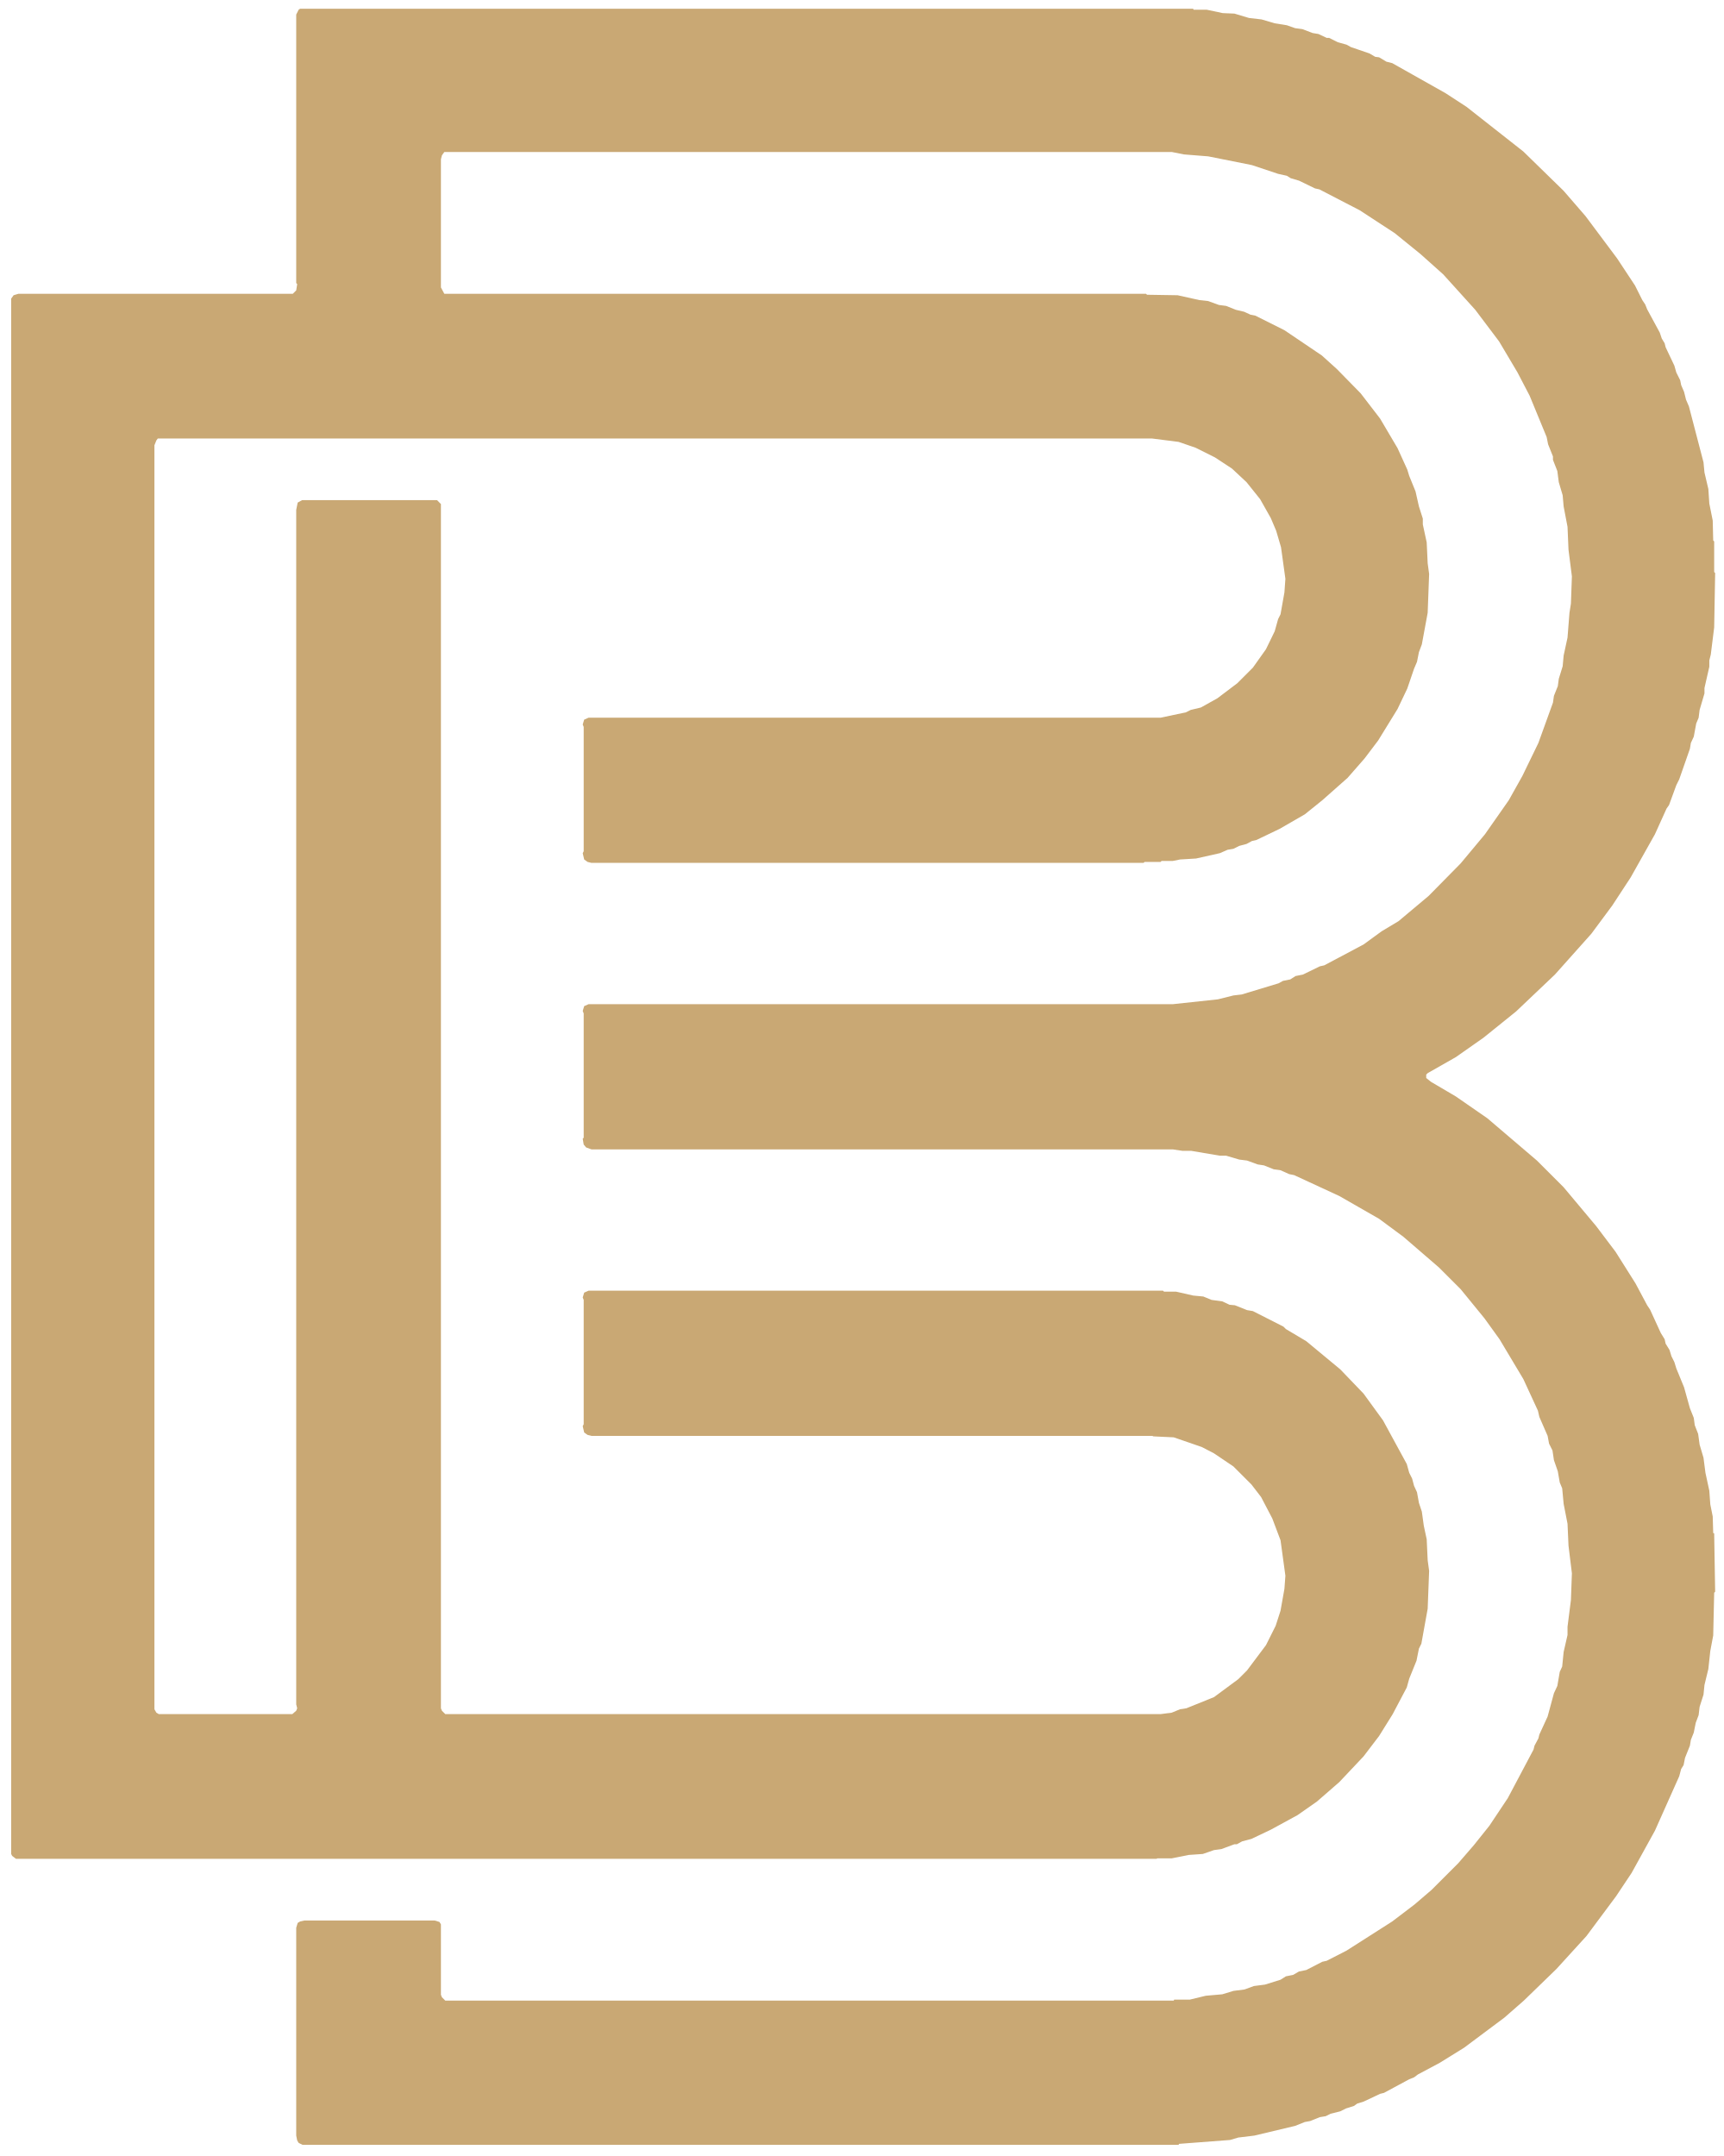
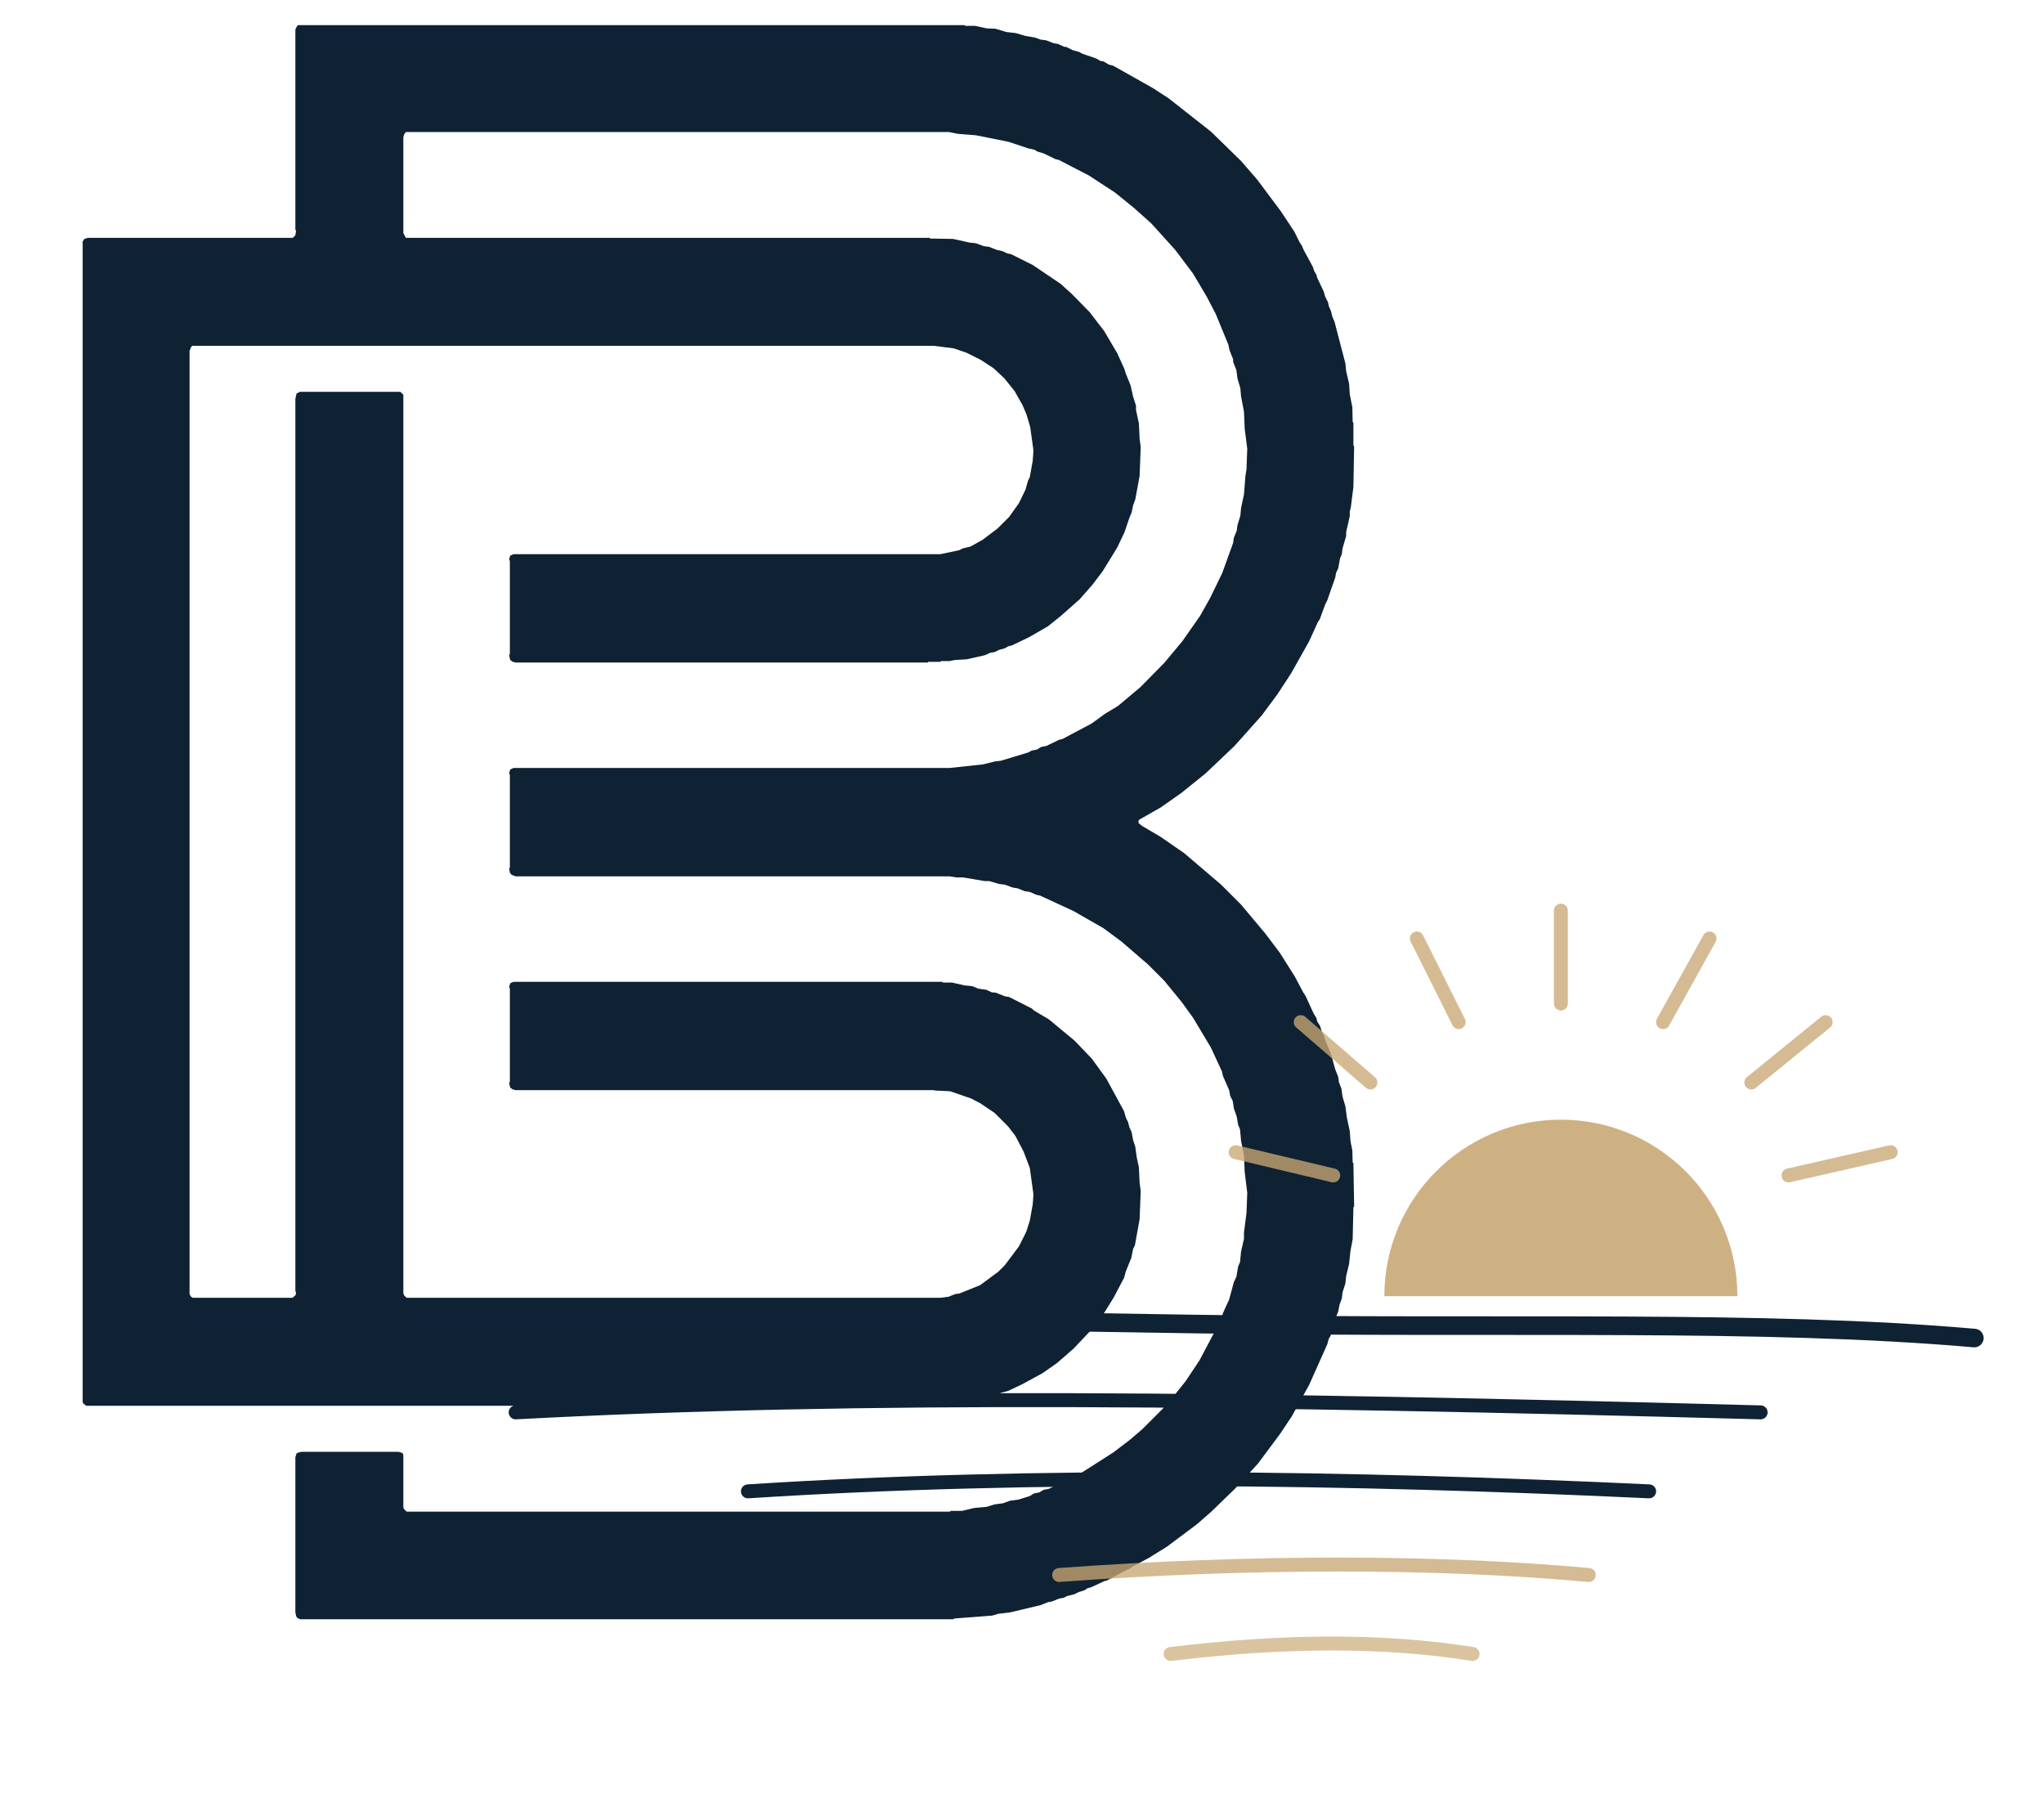
- <svg xmlns="http://www.w3.org/2000/svg" viewBox="0 0 355 444" fill="#C9A874" color="#C9A874">
-   <path fill="currentColor" fill-rule="evenodd" d="M61.5 2.0 L61.0 3.0 L61.0 58.3 L61.2 58.5 L61.0 59.8 L60.3 60.5 L3.8 60.5 L2.8 60.8 L2.3 61.5 L2.3 381.8 L2.5 382.2 L3.3 382.8 L238.2 382.8 L238.3 382.7 L241.3 382.7 L244.8 382.0 L247.7 381.8 L250.0 381.0 L251.5 380.8 L254.2 379.8 L254.7 379.8 L255.8 379.2 L257.7 378.7 L261.7 376.8 L267.2 373.8 L271.2 371.0 L275.8 367.0 L280.8 361.7 L284.0 357.5 L286.8 353.0 L289.7 347.5 L290.2 345.7 L291.7 342.0 L292.2 339.5 L292.7 338.5 L294.0 331.3 L294.3 323.5 L294.0 321.3 L293.8 317.0 L293.2 314.2 L292.8 311.3 L292.2 309.5 L291.8 307.3 L291.2 306.0 L290.8 304.5 L290.2 303.3 L289.7 301.5 L284.8 292.5 L280.8 287.0 L276.0 282.0 L269.0 276.2 L264.8 273.7 L264.3 273.2 L258.0 270.0 L256.8 269.8 L254.3 268.8 L253.2 268.7 L251.7 268.0 L249.5 267.7 L247.8 267.0 L245.7 266.8 L242.2 266.0 L239.7 266.0 L239.5 265.8 L121.2 265.8 L120.3 266.2 L120.0 267.2 L120.2 267.7 L120.2 293.3 L120.0 293.7 L120.3 295.0 L121.0 295.5 L121.8 295.7 L237.3 295.7 L237.5 295.8 L241.7 296.0 L247.5 298.0 L250.0 299.3 L254.0 302.0 L257.7 305.7 L259.7 308.3 L262.0 312.7 L263.7 317.2 L264.7 324.5 L264.5 327.2 L263.7 331.7 L262.7 334.8 L260.7 338.8 L256.8 344.0 L255.0 345.8 L250.0 349.5 L244.3 351.8 L243.0 352.0 L241.3 352.7 L239.0 353.0 L91.7 353.0 L91.0 352.3 L90.8 351.8 L90.8 103.8 L90.0 103.0 L62.2 103.0 L61.3 103.5 L61.0 105.0 L61.0 351.0 L61.2 351.8 L61.0 352.3 L60.2 353.0 L32.7 353.0 L32.2 352.7 L31.8 352.0 L31.8 91.7 L32.2 90.7 L32.5 90.3 L237.2 90.3 L242.7 91.0 L246.2 92.2 L250.2 94.2 L253.7 96.5 L256.7 99.3 L259.5 102.8 L261.7 106.7 L262.8 109.3 L263.8 112.7 L264.7 119.2 L264.5 122.0 L263.7 126.5 L263.2 127.5 L262.5 130.0 L260.7 133.7 L258.0 137.5 L254.8 140.7 L250.7 143.8 L247.3 145.7 L245.2 146.2 L244.2 146.7 L239.0 147.8 L121.2 147.8 L120.3 148.2 L120.0 149.2 L120.2 149.7 L120.2 175.3 L120.0 175.7 L120.3 177.0 L121.0 177.5 L121.8 177.7 L235.5 177.7 L235.7 177.5 L239.0 177.5 L239.2 177.3 L241.5 177.3 L243.0 177.0 L246.3 176.8 L251.2 175.7 L252.8 175.0 L254.0 174.8 L255.2 174.2 L256.7 173.8 L257.8 173.2 L258.7 173.0 L263.5 170.7 L268.7 167.7 L272.3 164.8 L277.5 160.2 L281.0 156.2 L283.8 152.5 L287.8 146.0 L289.8 141.8 L291.2 137.7 L291.8 136.3 L292.2 134.3 L292.8 132.7 L294.0 126.2 L294.3 118.2 L294.0 116.0 L293.8 111.7 L293.0 108.0 L293.0 106.8 L292.2 104.3 L291.5 101.2 L290.2 98.0 L289.8 96.7 L287.8 92.3 L284.2 86.2 L280.2 81.0 L275.3 76.0 L272.2 73.2 L264.5 68.0 L258.5 65.0 L257.5 64.8 L256.2 64.2 L254.5 63.8 L252.5 63.0 L251.0 62.8 L248.8 62.0 L247.0 61.8 L242.5 60.8 L236.2 60.7 L236.0 60.5 L91.5 60.5 L90.8 59.2 L90.8 32.8 L91.0 32.0 L91.5 31.3 L241.3 31.3 L243.8 31.8 L248.8 32.2 L257.8 34.0 L263.2 35.8 L265.0 36.2 L265.8 36.7 L267.5 37.2 L270.8 38.8 L271.7 39.0 L280.0 43.3 L287.2 48.0 L292.5 52.3 L297.2 56.5 L303.8 63.8 L308.7 70.3 L312.5 76.7 L315.0 81.5 L318.5 90.0 L318.8 91.5 L319.8 94.0 L319.8 94.7 L320.7 97.0 L321.0 99.3 L321.8 102.0 L322.0 104.3 L322.8 108.5 L323.0 113.2 L323.7 118.7 L323.5 124.3 L323.2 126.2 L322.8 131.3 L322.0 135.0 L321.8 137.2 L321.0 139.8 L320.8 141.3 L320.0 143.3 L319.8 144.7 L316.8 153.0 L313.5 159.8 L310.7 164.8 L305.8 171.8 L300.8 177.8 L294.2 184.5 L288.0 189.7 L284.5 191.8 L280.8 194.5 L272.7 198.8 L271.8 199.0 L268.3 200.7 L266.8 201.0 L265.7 201.7 L264.2 202.0 L263.3 202.5 L255.7 204.8 L254.0 205.0 L250.8 205.8 L241.5 206.8 L121.2 206.8 L120.3 207.2 L120.0 208.2 L120.2 208.7 L120.2 234.3 L120.0 234.5 L120.2 235.7 L120.7 236.3 L121.8 236.7 L241.5 236.7 L243.5 237.0 L245.3 237.0 L251.2 238.0 L252.5 238.0 L255.2 238.8 L256.8 239.0 L259.0 239.8 L260.3 240.0 L262.3 240.8 L263.7 241.0 L265.5 241.8 L266.5 242.0 L275.8 246.3 L284.0 251.0 L289.0 254.7 L296.3 261.0 L300.8 265.5 L305.7 271.5 L308.8 275.8 L313.7 284.0 L316.7 290.5 L317.0 291.8 L318.7 295.7 L319.0 297.3 L319.7 298.7 L320.0 300.7 L320.8 303.0 L321.2 305.3 L321.7 306.5 L322.0 309.7 L322.8 313.8 L323.0 318.3 L323.7 324.0 L323.5 329.5 L322.8 335.0 L322.8 336.7 L322.0 340.2 L321.7 343.2 L321.2 344.3 L320.7 347.2 L320.0 348.7 L318.7 353.5 L317.0 357.2 L316.8 358.0 L316.0 359.5 L315.8 360.3 L310.5 370.3 L306.7 376.0 L303.5 380.0 L300.3 383.7 L294.8 389.2 L291.3 392.2 L286.7 395.7 L277.3 401.7 L273.2 403.8 L272.3 404.0 L269.0 405.7 L267.5 406.0 L266.3 406.7 L264.8 407.0 L263.7 407.7 L260.5 408.7 L258.2 409.0 L256.3 409.7 L254.0 410.0 L251.7 410.7 L248.3 411.0 L245.0 411.8 L241.8 411.8 L241.7 412.0 L91.7 412.0 L91.0 411.3 L90.8 410.8 L90.8 396.3 L90.5 395.8 L89.5 395.5 L62.7 395.5 L61.8 395.7 L61.3 396.0 L61.0 397.0 L61.0 439.8 L61.2 440.8 L61.5 441.3 L62.3 441.7 L242.7 441.7 L242.8 441.5 L253.3 440.7 L255.0 440.2 L258.3 439.8 L266.7 437.8 L268.7 437.0 L269.8 436.8 L271.8 436.0 L273.0 435.8 L274.0 435.3 L276.0 434.8 L277.2 434.2 L278.8 433.7 L279.5 433.2 L280.8 432.8 L284.2 431.2 L285.0 431.0 L290.2 428.2 L291.2 427.8 L292.0 427.2 L296.5 424.8 L301.5 421.7 L309.8 415.5 L313.8 412.0 L320.5 405.5 L326.7 398.7 L332.8 390.5 L336.0 385.7 L340.8 377.0 L345.8 365.8 L346.2 364.3 L346.7 363.5 L347.0 362.0 L348.0 359.5 L348.2 358.3 L348.8 356.8 L349.2 354.8 L349.8 353.2 L350.0 351.5 L350.8 349.0 L351.0 347.0 L351.8 343.7 L352.2 340.0 L352.8 336.8 L353.0 328.0 L353.2 327.8 L353.0 315.8 L352.8 315.7 L352.7 312.3 L352.2 309.8 L352.0 307.0 L351.2 303.3 L350.8 300.2 L350.0 297.5 L349.7 295.3 L349.0 293.5 L348.8 292.0 L348.0 290.0 L346.8 285.7 L345.2 281.8 L344.8 280.5 L344.2 279.3 L343.8 278.0 L343.0 276.7 L342.8 275.8 L342.0 274.5 L339.8 269.7 L339.2 268.8 L336.8 264.3 L332.7 257.8 L328.7 252.5 L322.0 244.5 L316.5 239.0 L306.3 230.3 L299.8 225.8 L294.7 222.8 L293.7 222.0 L293.7 221.3 L294.0 221.0 L299.8 217.7 L305.5 213.7 L312.2 208.3 L320.2 200.7 L327.7 192.3 L332.0 186.5 L335.8 180.7 L340.8 171.8 L343.2 166.5 L343.7 165.8 L345.2 161.7 L345.8 160.5 L348.0 154.2 L348.2 153.0 L348.8 151.7 L349.3 149.0 L349.8 147.8 L350.0 146.2 L351.0 142.8 L351.0 141.7 L352.0 137.3 L352.0 136.0 L352.3 134.8 L353.0 129.2 L353.2 118.0 L353.0 117.8 L353.0 111.5 L352.8 111.3 L352.7 107.2 L352.0 103.7 L351.8 100.7 L351.0 97.3 L350.8 95.2 L347.8 83.7 L347.2 82.3 L346.8 80.7 L346.2 79.3 L346.0 78.3 L345.2 76.7 L344.8 75.3 L343.0 71.5 L342.8 70.7 L342.2 69.7 L341.8 68.5 L339.2 63.7 L338.8 62.7 L338.2 61.8 L336.7 58.8 L333.0 53.2 L326.5 44.5 L322.0 39.3 L313.7 31.2 L302.0 22.0 L297.7 19.2 L286.7 13.0 L285.5 12.7 L284.0 11.8 L283.2 11.7 L282.0 11.0 L278.2 9.7 L277.3 9.2 L275.5 8.7 L273.7 7.8 L273.2 7.8 L271.5 7.0 L270.3 6.8 L268.2 6.0 L266.7 5.8 L265.0 5.2 L262.5 4.8 L259.8 4.0 L257.2 3.7 L254.2 2.8 L251.8 2.7 L248.5 2.0 L245.8 2.0 L245.7 1.8 L61.8 1.8Z" />
+ <svg xmlns="http://www.w3.org/2000/svg" viewBox="0 0 440 390" role="img" aria-hidden="true">
+   <g fill="#0E2233" transform="translate(16 4) scale(.78)">
+     <path fill-rule="evenodd" d="M61.5 2.0 L61.0 3.0 L61.0 58.3 L61.2 58.5 L61.0 59.8 L60.3 60.5 L3.8 60.5 L2.8 60.8 L2.3 61.5 L2.3 381.8 L2.5 382.2 L3.3 382.8 L238.2 382.8 L238.3 382.7 L241.3 382.7 L244.8 382.0 L247.7 381.8 L250.0 381.0 L251.5 380.8 L254.2 379.8 L254.7 379.8 L255.8 379.2 L257.7 378.7 L261.7 376.8 L267.2 373.8 L271.2 371.0 L275.8 367.0 L280.8 361.7 L284.0 357.5 L286.8 353.0 L289.7 347.5 L290.2 345.7 L291.7 342.0 L292.2 339.5 L292.7 338.5 L294.0 331.3 L294.3 323.5 L294.0 321.3 L293.8 317.0 L293.2 314.2 L292.8 311.3 L292.2 309.5 L291.8 307.3 L291.2 306.0 L290.8 304.5 L290.2 303.3 L289.7 301.5 L284.8 292.5 L280.8 287.0 L276.0 282.0 L269.0 276.2 L264.8 273.7 L264.3 273.2 L258.0 270.0 L256.8 269.8 L254.3 268.8 L253.2 268.7 L251.7 268.0 L249.5 267.7 L247.8 267.0 L245.7 266.8 L242.2 266.0 L239.7 266.0 L239.5 265.8 L121.2 265.8 L120.3 266.2 L120.0 267.2 L120.2 267.7 L120.2 293.3 L120.0 293.7 L120.3 295.0 L121.0 295.5 L121.8 295.7 L237.3 295.7 L237.5 295.8 L241.7 296.0 L247.5 298.0 L250.0 299.3 L254.0 302.0 L257.7 305.7 L259.7 308.3 L262.0 312.7 L263.7 317.2 L264.7 324.5 L264.5 327.2 L263.7 331.7 L262.7 334.8 L260.7 338.8 L256.8 344.0 L255.0 345.8 L250.0 349.5 L244.3 351.8 L243.0 352.0 L241.3 352.7 L239.0 353.0 L91.7 353.0 L91.0 352.3 L90.8 351.8 L90.8 103.8 L90.0 103.0 L62.2 103.0 L61.3 103.5 L61.0 105.0 L61.0 351.0 L61.2 351.8 L61.0 352.3 L60.2 353.0 L32.7 353.0 L32.2 352.7 L31.8 352.0 L31.8 91.7 L32.2 90.7 L32.5 90.3 L237.2 90.3 L242.7 91.0 L246.2 92.2 L250.2 94.2 L253.7 96.5 L256.7 99.3 L259.5 102.8 L261.7 106.7 L262.8 109.3 L263.8 112.7 L264.7 119.2 L264.5 122.0 L263.7 126.5 L263.2 127.5 L262.5 130.0 L260.7 133.7 L258.0 137.5 L254.8 140.7 L250.7 143.8 L247.3 145.7 L245.2 146.2 L244.2 146.7 L239.0 147.8 L121.2 147.8 L120.3 148.2 L120.0 149.2 L120.2 149.7 L120.2 175.3 L120.0 175.7 L120.3 177.0 L121.0 177.5 L121.8 177.7 L235.5 177.7 L235.7 177.5 L239.0 177.5 L239.2 177.3 L241.5 177.3 L243.0 177.0 L246.3 176.8 L251.2 175.7 L252.8 175.0 L254.0 174.8 L255.2 174.2 L256.7 173.8 L257.8 173.2 L258.7 173.0 L263.5 170.7 L268.7 167.7 L272.3 164.8 L277.5 160.2 L281.0 156.2 L283.8 152.5 L287.8 146.0 L289.8 141.8 L291.2 137.7 L291.8 136.3 L292.2 134.3 L292.8 132.7 L294.0 126.2 L294.3 118.2 L294.0 116.0 L293.8 111.7 L293.0 108.0 L293.0 106.8 L292.2 104.3 L291.5 101.2 L290.2 98.0 L289.8 96.7 L287.8 92.3 L284.2 86.2 L280.2 81.0 L275.3 76.0 L272.2 73.2 L264.5 68.0 L258.5 65.0 L257.5 64.8 L256.2 64.2 L254.5 63.8 L252.5 63.0 L251.0 62.8 L248.8 62.0 L247.0 61.8 L242.5 60.8 L236.2 60.7 L236.0 60.5 L91.5 60.5 L90.8 59.2 L90.8 32.8 L91.0 32.0 L91.5 31.3 L241.3 31.3 L243.8 31.8 L248.8 32.2 L257.8 34.0 L263.2 35.8 L265.0 36.2 L265.8 36.7 L267.5 37.2 L270.8 38.8 L271.7 39.0 L280.0 43.3 L287.2 48.0 L292.5 52.3 L297.2 56.5 L303.8 63.8 L308.7 70.3 L312.5 76.7 L315.0 81.5 L318.5 90.0 L318.8 91.5 L319.8 94.0 L319.8 94.7 L320.7 97.0 L321.0 99.3 L321.8 102.0 L322.0 104.3 L322.8 108.5 L323.0 113.2 L323.7 118.7 L323.5 124.3 L323.2 126.2 L322.8 131.3 L322.0 135.0 L321.8 137.2 L321.0 139.8 L320.8 141.3 L320.0 143.3 L319.8 144.7 L316.8 153.0 L313.5 159.8 L310.7 164.8 L305.8 171.8 L300.8 177.8 L294.2 184.5 L288.0 189.7 L284.5 191.8 L280.8 194.5 L272.7 198.8 L271.8 199.0 L268.3 200.7 L266.8 201.0 L265.7 201.7 L264.2 202.0 L263.3 202.5 L255.7 204.8 L254.0 205.0 L250.8 205.8 L241.5 206.8 L121.2 206.8 L120.3 207.2 L120.0 208.2 L120.2 208.7 L120.2 234.3 L120.0 234.5 L120.2 235.7 L120.7 236.3 L121.8 236.7 L241.5 236.7 L243.5 237.0 L245.3 237.0 L251.2 238.0 L252.5 238.0 L255.2 238.8 L256.8 239.0 L259.0 239.8 L260.3 240.0 L262.3 240.8 L263.7 241.0 L265.5 241.8 L266.5 242.0 L275.8 246.3 L284.0 251.0 L289.0 254.7 L296.3 261.0 L300.8 265.5 L305.7 271.5 L308.8 275.8 L313.7 284.0 L316.7 290.5 L317.0 291.8 L318.7 295.7 L319.0 297.3 L319.7 298.7 L320.0 300.7 L320.8 303.0 L321.2 305.3 L321.7 306.5 L322.0 309.7 L322.8 313.8 L323.0 318.3 L323.7 324.0 L323.5 329.5 L322.8 335.0 L322.8 336.7 L322.0 340.2 L321.7 343.2 L321.2 344.3 L320.7 347.2 L320.0 348.7 L318.7 353.5 L317.0 357.2 L316.8 358.0 L316.0 359.5 L315.8 360.3 L310.5 370.3 L306.7 376.0 L303.5 380.0 L300.3 383.7 L294.8 389.2 L291.3 392.2 L286.7 395.7 L277.3 401.7 L273.2 403.8 L272.3 404.0 L269.0 405.7 L267.5 406.0 L266.3 406.7 L264.8 407.0 L263.7 407.7 L260.5 408.7 L258.2 409.0 L256.3 409.7 L254.0 410.0 L251.7 410.7 L248.3 411.0 L245.0 411.8 L241.8 411.8 L241.7 412.0 L91.7 412.0 L91.0 411.3 L90.8 410.8 L90.8 396.3 L90.5 395.8 L89.5 395.5 L62.7 395.5 L61.8 395.7 L61.3 396.0 L61.0 397.0 L61.0 439.8 L61.2 440.8 L61.5 441.3 L62.3 441.7 L242.7 441.7 L242.8 441.5 L253.3 440.7 L255.0 440.2 L258.3 439.8 L266.7 437.8 L268.7 437.0 L269.8 436.8 L271.8 436.0 L273.0 435.8 L274.0 435.3 L276.0 434.8 L277.2 434.2 L278.8 433.7 L279.5 433.2 L280.8 432.8 L284.2 431.2 L285.0 431.0 L290.2 428.2 L291.2 427.8 L292.0 427.2 L296.5 424.8 L301.5 421.7 L309.8 415.5 L313.8 412.0 L320.5 405.5 L326.7 398.7 L332.8 390.5 L336.0 385.7 L340.8 377.0 L345.8 365.8 L346.2 364.3 L346.7 363.5 L347.0 362.0 L348.0 359.5 L348.2 358.3 L348.8 356.8 L349.2 354.8 L349.8 353.2 L350.0 351.5 L350.8 349.0 L351.0 347.0 L351.8 343.7 L352.2 340.0 L352.8 336.8 L353.0 328.0 L353.2 327.8 L353.0 315.8 L352.8 315.7 L352.7 312.3 L352.2 309.8 L352.0 307.0 L351.2 303.3 L350.8 300.2 L350.0 297.5 L349.7 295.3 L349.0 293.5 L348.8 292.0 L348.0 290.0 L346.8 285.7 L345.2 281.8 L344.8 280.5 L344.2 279.3 L343.8 278.0 L343.0 276.7 L342.8 275.8 L342.0 274.5 L339.8 269.7 L339.2 268.8 L336.8 264.3 L332.7 257.8 L328.7 252.5 L322.0 244.5 L316.5 239.0 L306.3 230.3 L299.8 225.8 L294.7 222.8 L293.7 222.0 L293.7 221.3 L294.0 221.0 L299.8 217.7 L305.5 213.7 L312.2 208.3 L320.2 200.7 L327.7 192.3 L332.0 186.5 L335.8 180.7 L340.8 171.8 L343.2 166.5 L343.7 165.8 L345.2 161.7 L345.8 160.5 L348.0 154.2 L348.2 153.0 L348.8 151.7 L349.3 149.0 L349.8 147.8 L350.0 146.2 L351.0 142.8 L351.0 141.7 L352.0 137.3 L352.0 136.0 L352.3 134.8 L353.0 129.2 L353.2 118.0 L353.0 117.8 L353.0 111.5 L352.8 111.3 L352.7 107.2 L352.0 103.7 L351.8 100.7 L351.0 97.3 L350.8 95.2 L347.8 83.7 L347.2 82.3 L346.8 80.7 L346.2 79.3 L346.0 78.3 L345.2 76.7 L344.8 75.3 L343.0 71.5 L342.8 70.7 L342.2 69.7 L341.8 68.5 L339.2 63.7 L338.8 62.7 L338.2 61.8 L336.7 58.8 L333.0 53.2 L326.5 44.5 L322.0 39.3 L313.7 31.2 L302.0 22.0 L297.7 19.2 L286.7 13.0 L285.5 12.7 L284.0 11.8 L283.2 11.7 L282.0 11.0 L278.2 9.7 L277.3 9.2 L275.5 8.7 L273.7 7.8 L273.2 7.8 L271.5 7.0 L270.3 6.8 L268.2 6.0 L266.7 5.8 L265.0 5.2 L262.5 4.8 L259.8 4.0 L257.2 3.7 L254.2 2.8 L251.8 2.7 L248.5 2.0 L245.8 2.0 L245.7 1.8 L61.8 1.8Z" />
+   </g>
+   <g fill="none" stroke="#C9A874" stroke-width="3" stroke-linecap="round" opacity=".78">
+     <path d="M336 216 L336 196" />
+     <path d="M314 220 L305 202" />
+     <path d="M358 220 L368 202" />
+     <path d="M295 233 L280 220" />
+     <path d="M377 233 L393 220" />
+     <path d="M287 253 L266 248" />
+     <path d="M385 253 L407 248" />
+   </g>
+   <path d="M298 279a38 38 0 0 1 76 0Z" fill="#C9A874" opacity=".9" />
+   <path d="M32 287 C116 282 190 284 258 285 C326 286 379 284 425 288" fill="none" stroke="#0E2233" stroke-width="4" stroke-linecap="round" />
+   <g fill="none" stroke-linecap="round">
+     <path d="M111 304 C186 300 267 301 379 304" stroke="#0E2233" stroke-width="3" />
+     <path d="M161 321 C223 317 291 318 355 321" stroke="#0E2233" stroke-width="3" />
+     <path d="M228 339 C269 336 309 336 342 339" stroke="#C9A874" stroke-width="3" opacity=".78" />
+     <path d="M252 356 C277 353 298 353 317 356" stroke="#C9A874" stroke-width="3" opacity=".68" />
+   </g>
</svg>
